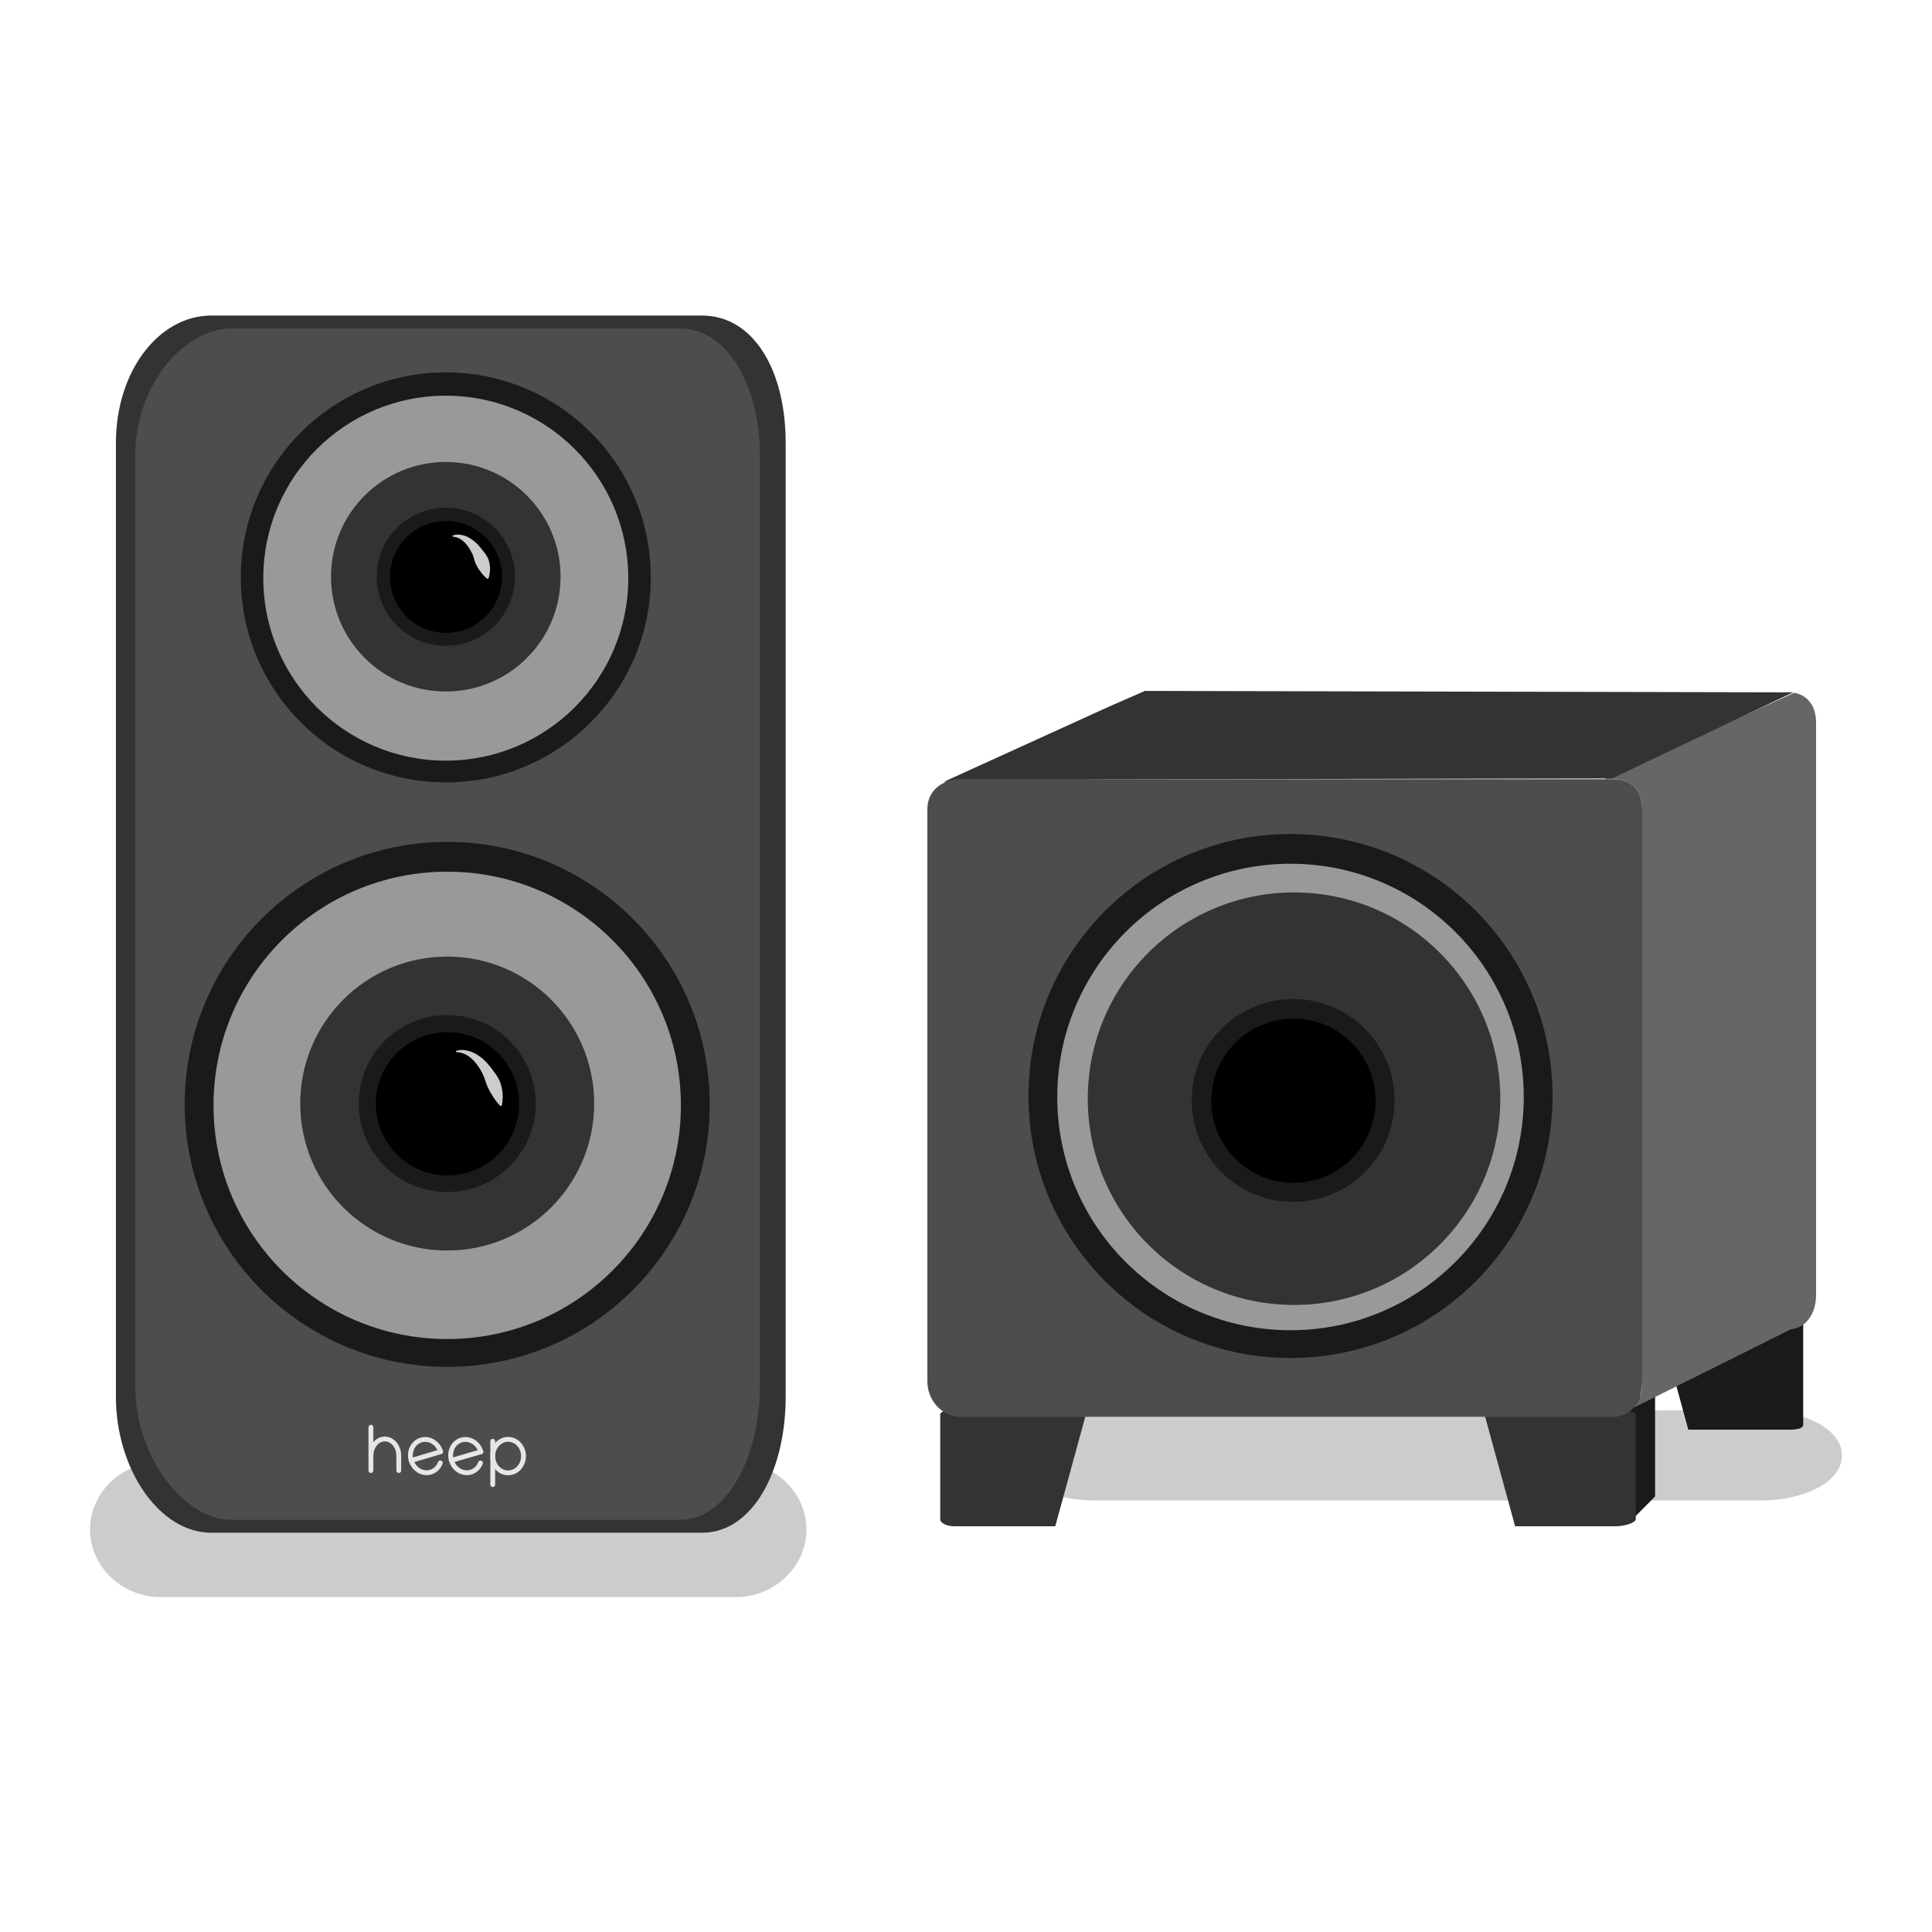
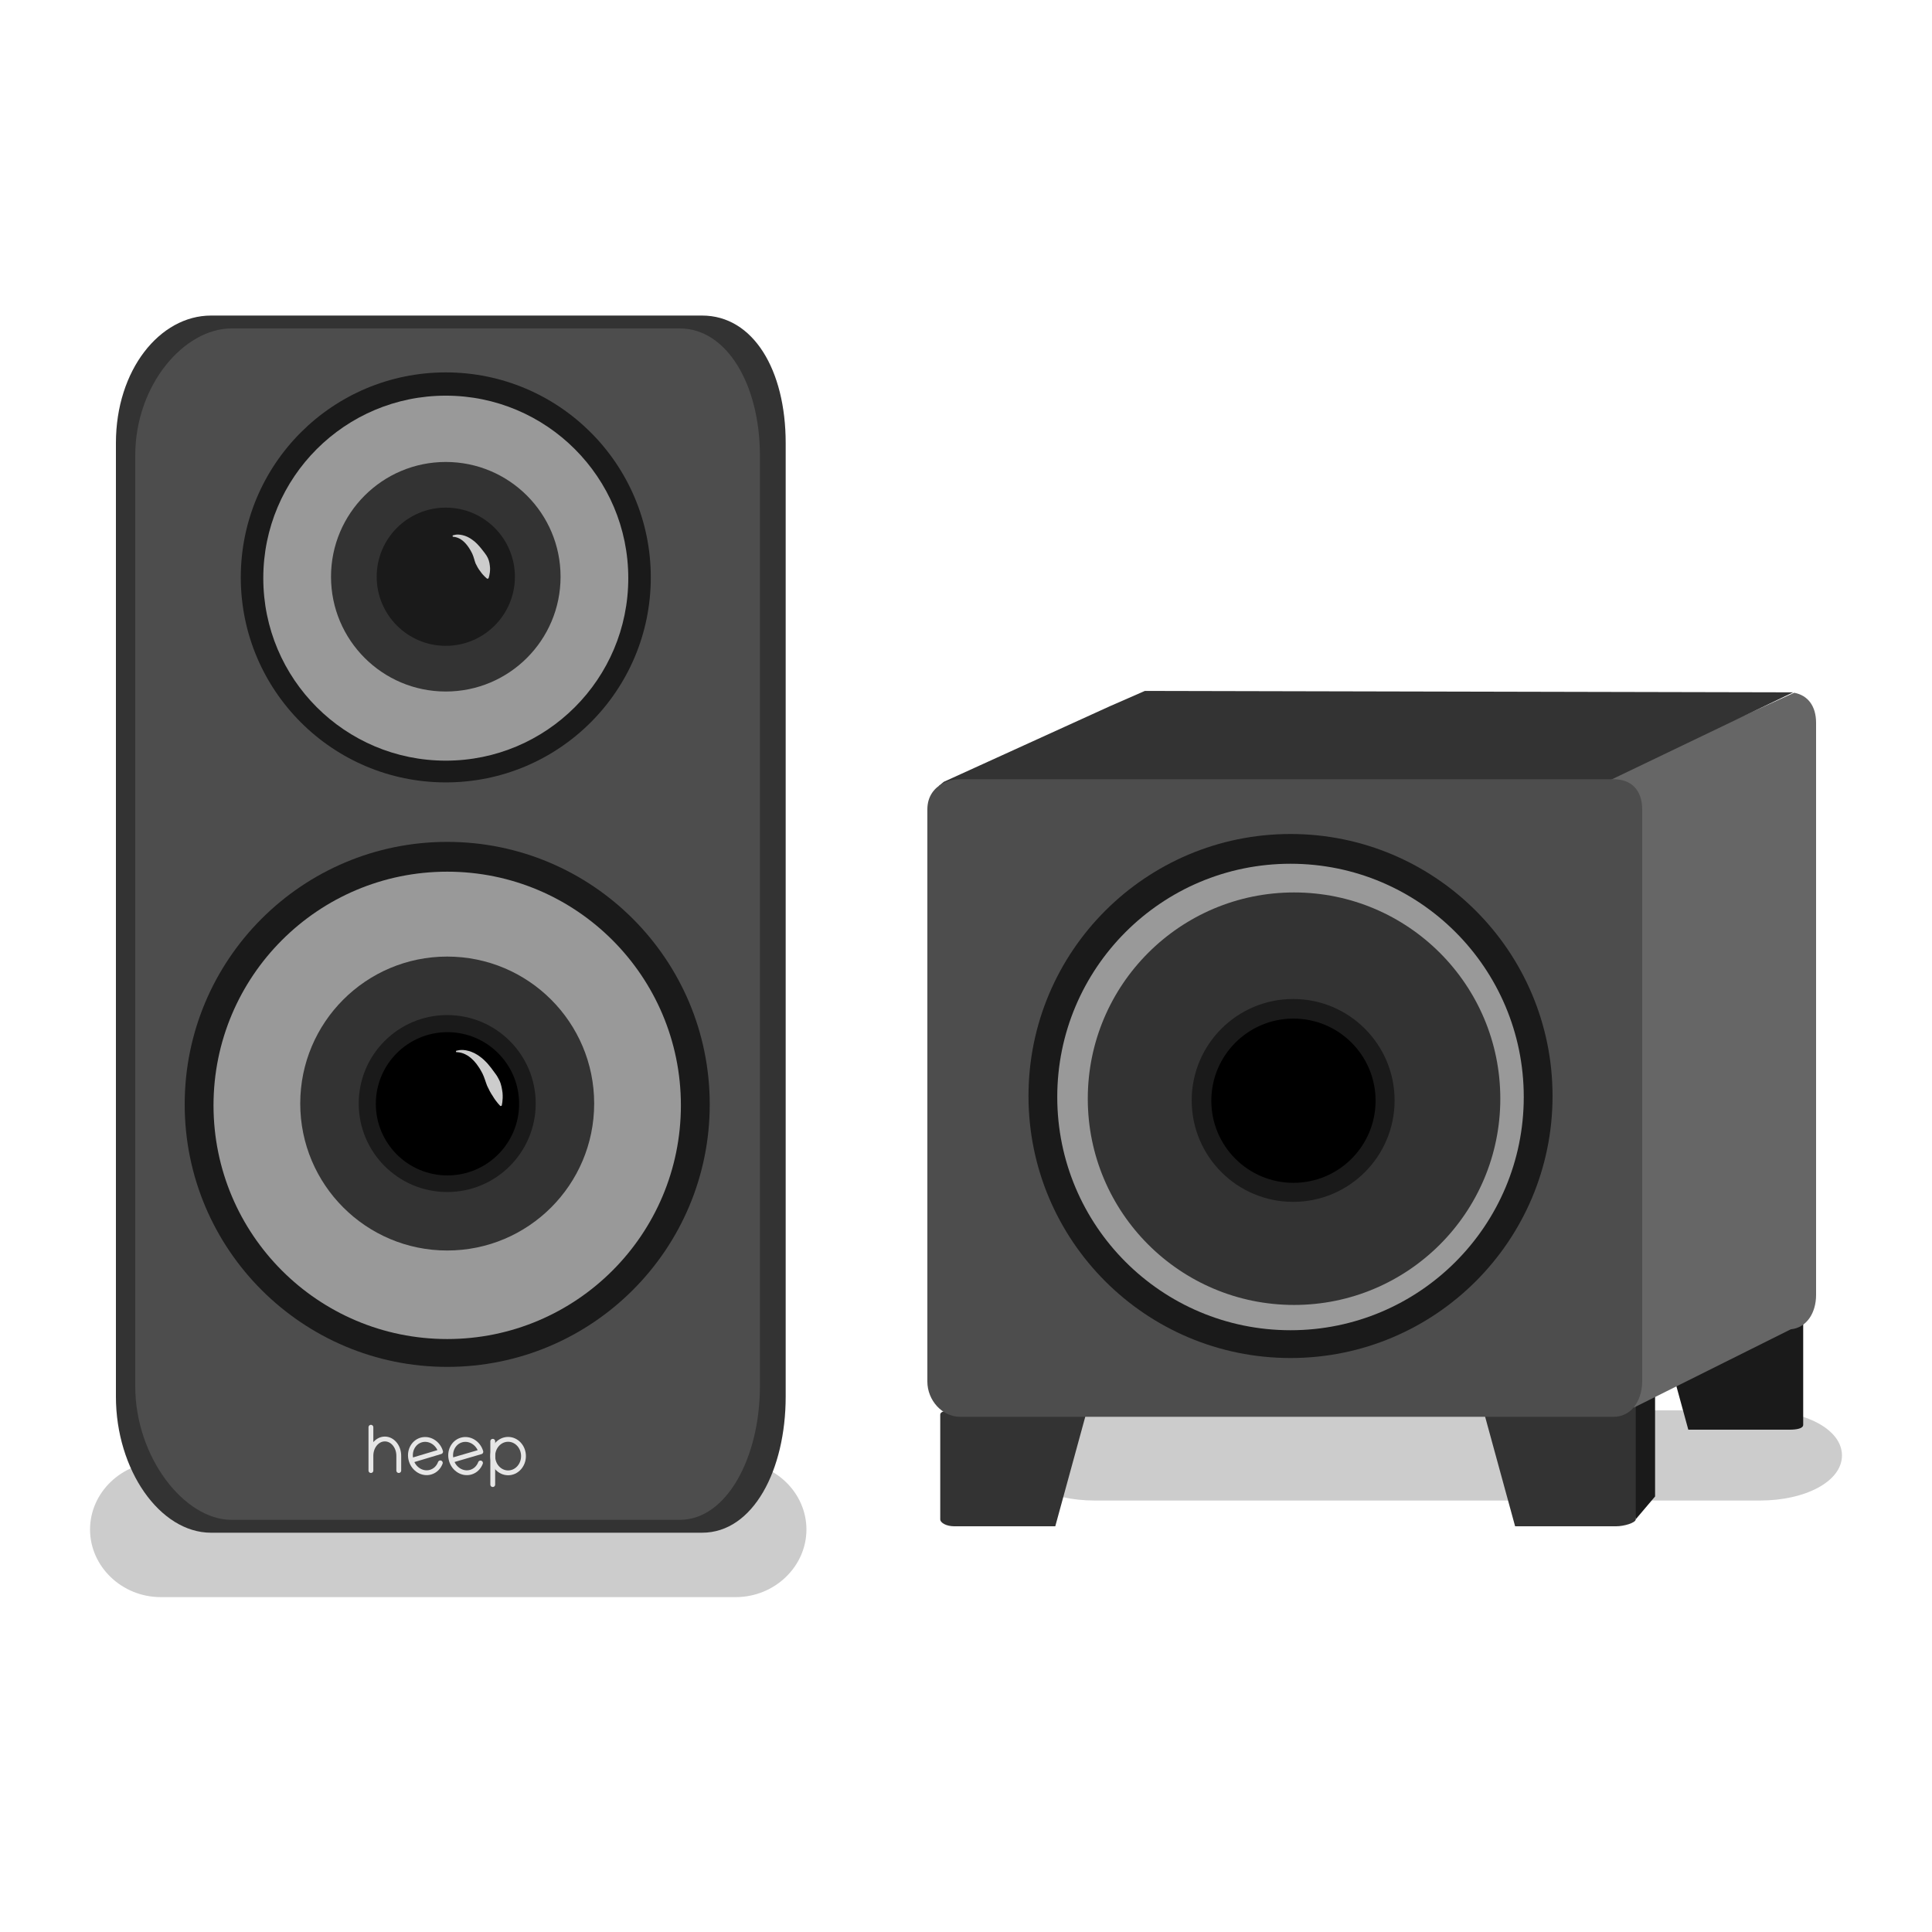
- <svg xmlns="http://www.w3.org/2000/svg" version="1.1" id="Layer_1" x="0px" y="0px" width="300px" height="300px" viewBox="0 0 300 300" enable-background="new 0 0 300 300" xml:space="preserve">
+ <svg xmlns="http://www.w3.org/2000/svg" width="300" height="300">
+   <path fill="#CCCCCC" d="M125.223 237.5c0 5.738-4.923 10.5-10.995 10.5H24.976c-6.072 0-10.995-4.762-10.995-10.5S18.903 227 24.976 227h89.252c6.072 0 10.995 4.762 10.995 10.5z" />
+   <path fill="#333333" d="M122 216.872c0 11.356-5.032 21.128-12.979 21.128H32.769C24.822 238 18 228.229 18 216.872V68.795C18 57.437 24.822 49 32.769 49h76.252C116.968 49 122 57.437 122 68.795v148.077z" />
+   <path fill="#4D4D4D" d="M118 215.242c0 11.083-5.178 20.758-12.435 20.758H35.928C28.671 236 21 226.325 21 215.242V70.754C21 59.671 28.671 51 35.928 51h69.637C112.822 51 118 59.671 118 70.754v144.488z" />
+   <path fill="#1A1A1A" d="M110.207 171.488c0 22.512-18.252 40.762-40.761 40.762-22.517 0-40.767-18.25-40.767-40.762 0-22.513 18.25-40.761 40.767-40.761 22.509.001 40.761 18.249 40.761 40.761z" />
+   <path fill="#999999" d="M105.729 171.641c0 20.039-16.246 36.285-36.285 36.285-20.043 0-36.29-16.246-36.29-36.285 0-20.043 16.247-36.287 36.29-36.287 20.039 0 36.285 16.244 36.285 36.287z" />
+   <circle fill="#333333" cx="69.442" cy="171.357" r="22.821" />
+   <path fill="#1A1A1A" d="M83.185 171.355c0 7.59-6.153 13.742-13.741 13.742-7.591 0-13.742-6.152-13.742-13.742 0-7.586 6.151-13.736 13.742-13.736 7.587 0 13.741 6.152 13.741 13.736z" />
+   <path d="M80.608 171.398c0 6.144-4.982 11.121-11.125 11.121-6.145 0-11.124-4.979-11.124-11.121 0-6.146 4.979-11.125 11.124-11.125 6.143 0 11.125 4.981 11.125 11.125z" />
+   <path fill="#CCCCCC" d="M70.792 163.189s.188-.078.531-.125c.344-.056.854-.039 1.438.125.301.065.598.207.92.351.306.165.631.353.923.591.318.221.591.494.874.775.286.279.513.602.776.908l.706.957c.24.315.413.652.581.983.32.67.41 1.356.493 1.938.1 1.179-.132 2.007-.132 2.007l-.193.051s-.638-.601-1.192-1.55a8.053 8.053 0 0 1-.458-.752c-.145-.272-.279-.563-.423-.854-.242-.611-.417-1.297-.729-1.922-.173-.293-.321-.617-.515-.89-.196-.271-.368-.563-.585-.794-.196-.26-.427-.454-.64-.661-.226-.179-.442-.366-.67-.479a3.326 3.326 0 0 0-1.175-.433c-.308-.051-.483-.034-.483-.034l-.047-.192z" />
  <g>
-     <path fill="#CCCCCC" d="M125.223,237.5c0,5.738-4.923,10.5-10.995,10.5H24.976c-6.072,0-10.995-4.762-10.995-10.5l0,0   c0-5.738,4.922-10.5,10.995-10.5h89.252C120.3,227,125.223,231.762,125.223,237.5L125.223,237.5z" />
-     <g>
-       <g>
-         <path fill="#333333" d="M122,216.872c0,11.357-5.032,21.128-12.979,21.128H32.769C24.822,238,18,228.229,18,216.872V68.795     C18,57.437,24.822,49,32.769,49h76.252C116.968,49,122,57.437,122,68.795V216.872z" />
-         <path fill="#4D4D4D" d="M118,215.242c0,11.083-5.178,20.758-12.435,20.758H35.928C28.671,236,21,226.325,21,215.242V70.754     C21,59.671,28.671,51,35.928,51h69.637C112.822,51,118,59.671,118,70.754V215.242z" />
-       </g>
-       <g>
-         <path fill="#1A1A1A" d="M110.207,171.488c0,22.512-18.252,40.762-40.761,40.762c-22.517,0-40.767-18.25-40.767-40.762     c0-22.513,18.25-40.761,40.767-40.761C91.955,130.728,110.207,148.976,110.207,171.488z" />
-         <path fill="#999999" d="M105.729,171.641c0,20.039-16.246,36.285-36.285,36.285c-20.043,0-36.29-16.246-36.29-36.285     c0-20.043,16.247-36.287,36.29-36.287C89.483,135.354,105.729,151.598,105.729,171.641z" />
-         <g>
-           <circle fill="#333333" cx="69.442" cy="171.357" r="22.821" />
-           <g>
-             <g>
-               <path fill="#1A1A1A" d="M83.185,171.356c0,7.59-6.153,13.742-13.741,13.742c-7.591,0-13.742-6.152-13.742-13.742        c0-7.586,6.151-13.737,13.742-13.737C77.031,157.619,83.185,163.771,83.185,171.356z" />
-               <path d="M80.608,171.399c0,6.143-4.982,11.121-11.125,11.121c-6.145,0-11.124-4.979-11.124-11.121        c0-6.146,4.979-11.126,11.124-11.126C75.626,160.273,80.608,165.254,80.608,171.399z" />
-             </g>
-             <g>
-               <path fill="#CCCCCC" d="M70.792,163.189c0,0,0.188-0.078,0.531-0.124c0.344-0.056,0.854-0.039,1.438,0.125        c0.301,0.065,0.598,0.207,0.92,0.35c0.306,0.165,0.631,0.352,0.923,0.591c0.318,0.22,0.591,0.494,0.874,0.775        c0.286,0.28,0.513,0.602,0.776,0.908c0.237,0.321,0.473,0.642,0.706,0.958c0.24,0.315,0.413,0.652,0.581,0.983        c0.32,0.67,0.41,1.357,0.493,1.938c0.1,1.179-0.132,2.007-0.132,2.007l-0.193,0.051c0,0-0.638-0.6-1.192-1.55        c-0.154-0.231-0.316-0.48-0.458-0.752c-0.145-0.272-0.279-0.562-0.423-0.854c-0.242-0.61-0.417-1.296-0.729-1.921        c-0.173-0.293-0.321-0.618-0.515-0.89c-0.196-0.271-0.368-0.563-0.585-0.794c-0.196-0.26-0.427-0.454-0.64-0.661        c-0.226-0.178-0.442-0.366-0.67-0.479c-0.443-0.268-0.872-0.383-1.175-0.433c-0.308-0.051-0.483-0.034-0.483-0.034        L70.792,163.189z" />
-             </g>
-           </g>
-         </g>
-       </g>
-       <g>
-         <path fill="#1A1A1A" d="M101.055,89.658c0,17.579-14.252,31.832-31.831,31.832c-17.584,0-31.834-14.253-31.834-31.832     c0-17.582,14.25-31.832,31.834-31.832C86.802,57.826,101.055,72.076,101.055,89.658z" />
-         <circle fill="#999999" cx="69.221" cy="89.776" r="28.338" />
-         <g>
-           <circle fill="#333333" cx="69.222" cy="89.556" r="17.822" />
-           <g>
-             <g>
-               <circle fill="#1A1A1A" cx="69.223" cy="89.554" r="10.731" />
-               <circle cx="69.255" cy="89.587" r="8.687" />
-             </g>
-             <g>
-               <path fill="#CCCCCC" d="M70.271,83.155c0,0,0.148-0.068,0.419-0.115c0.273-0.054,0.68-0.052,1.152,0.064        c0.243,0.046,0.484,0.151,0.746,0.259c0.249,0.124,0.513,0.269,0.752,0.454c0.26,0.17,0.483,0.382,0.714,0.604        c0.233,0.219,0.419,0.47,0.635,0.711c0.376,0.502,0.825,0.984,1.065,1.518c0.254,0.533,0.304,1.083,0.342,1.551        c0.028,0.945-0.248,1.617-0.248,1.617l-0.193,0.051c0,0-0.594-0.443-1.076-1.16c-0.284-0.339-0.512-0.771-0.731-1.218        c-0.183-0.469-0.28-1.011-0.508-1.498c-0.125-0.227-0.231-0.481-0.374-0.692c-0.143-0.21-0.267-0.441-0.426-0.622        c-0.143-0.205-0.313-0.358-0.468-0.524c-0.166-0.143-0.326-0.295-0.496-0.389c-0.33-0.22-0.656-0.321-0.889-0.371        c-0.237-0.05-0.373-0.044-0.373-0.044L70.271,83.155z" />
-             </g>
-           </g>
-         </g>
-       </g>
-       <g>
-         <line fill="none" stroke="#E6E6E6" stroke-width="0.75" stroke-linecap="round" stroke-linejoin="round" stroke-miterlimit="10" x1="74.666" y1="225.432" x2="70.091" y2="226.771" />
-         <path fill="none" stroke="#E6E6E6" stroke-width="0.75" stroke-linecap="round" stroke-linejoin="round" stroke-miterlimit="10" d="     M74.611,227.169c-0.257,0.679-0.79,1.221-1.502,1.429c-1.264,0.37-2.615-0.448-3.018-1.827c-0.404-1.38,0.293-2.797,1.557-3.167     c1.264-0.37,2.615,0.448,3.018,1.828" />
-         <line fill="none" stroke="#E6E6E6" stroke-width="0.75" stroke-linecap="round" stroke-linejoin="round" stroke-miterlimit="10" x1="68.416" y1="225.416" x2="63.85" y2="226.786" />
-         <path fill="none" stroke="#E6E6E6" stroke-width="0.75" stroke-linecap="round" stroke-linejoin="round" stroke-miterlimit="10" d="     M68.372,227.153c-0.252,0.682-0.781,1.226-1.491,1.439c-1.261,0.378-2.619-0.431-3.031-1.807     c-0.413-1.376,0.274-2.799,1.536-3.178c1.261-0.377,2.617,0.432,3.031,1.808" />
-         <ellipse fill="none" stroke="#E6E6E6" stroke-width="0.75" stroke-linecap="round" stroke-linejoin="round" stroke-miterlimit="10" cx="78.901" cy="226.102" rx="2.387" ry="2.601" />
-         <line fill="none" stroke="#E6E6E6" stroke-width="0.75" stroke-linecap="round" stroke-linejoin="round" stroke-miterlimit="10" x1="76.514" y1="223.801" x2="76.514" y2="230.527" />
-         <path fill="none" stroke="#E6E6E6" stroke-width="0.75" stroke-linecap="round" stroke-linejoin="round" stroke-miterlimit="10" d="     M57.596,226.049c0-1.438,0.969-2.603,2.163-2.603c1.194,0,2.162,1.165,2.162,2.603v2.299" />
-         <line fill="none" stroke="#E6E6E6" stroke-width="0.75" stroke-linecap="round" stroke-linejoin="round" stroke-miterlimit="10" x1="57.596" y1="228.348" x2="57.596" y2="221.622" />
-       </g>
-     </g>
-     <g>
-       <path fill="#CCCCCC" d="M286.019,226c0,4.05-5.698,7-12.726,7H169.985c-7.028,0-12.726-2.95-12.726-7l0,0    c0-4.049,5.697-7,12.726-7h103.308C280.32,219,286.019,221.951,286.019,226L286.019,226z" />
-       <g>
-         <path fill="#333333" d="M168.778,219.051L163.863,237h-15.695c-1.198,0-2.168-0.527-2.168-1.09v-16.233     c0-0.563,0.97-0.677,2.168-0.677h19.511C168.179,219,168.533,218.918,168.778,219.051z" />
-         <polyline fill="#1A1A1A" points="252.861,236.54 257,232.37 257,216.217 250.439,217.44    " />
-         <path fill="#1A1A1A" d="M257.245,204.051L262.159,222h15.696c1.197,0,2.145-0.196,2.145-0.759v-16.234     c0-0.563-0.947-1.007-2.145-1.007h-19.511C257.844,204,257.489,203.918,257.245,204.051z" />
-         <path fill="#333333" d="M230.352,219.051L235.266,237h15.696c1.197,0,3.038-0.527,3.038-1.09v-16.233     c0-0.563-1.841-0.677-3.038-0.677H231.45C230.95,219,230.596,218.918,230.352,219.051z" />
-         <g>
-           <g>
-             <g>
-               <path fill="#666666" d="M282,112.237v88.834c0,2.786-1.453,5.098-3.924,5.342l-24.41,12.176        c0.867-0.979,1.334-2.445,1.334-4.071v-88.834c0-2.959-1.666-4.684-4.417-4.684h-1.479l29.497-13.428        C280.729,107.963,282,109.645,282,112.237z" />
-             </g>
-             <polygon fill="#333333" points="278.442,107.506 250.327,120.867 250.303,120.879 171.664,121.012 146.543,121.405        146.543,121.405 172.324,109.669 177.775,107.285      " />
-             <path fill="#4D4D4D" d="M255,125.684v88.834c0,1.626-0.547,3.15-1.414,4.129c-0.695,0.807-1.78,1.354-3.003,1.354H149.072       c-2.75,0-5.072-2.537-5.072-5.482v-88.834c0-2.029,1.07-3.467,2.769-4.212c0.794-0.354,1.437-0.472,2.303-0.472h101.511       C253.334,121,255,122.724,255,125.684z" />
-           </g>
-           <path fill="#1A1A1A" d="M241.078,170.189c0,22.469-18.218,40.684-40.684,40.684c-22.476,0-40.69-18.215-40.69-40.684      c0-22.471,18.215-40.685,40.69-40.685C222.86,129.505,241.078,147.719,241.078,170.189z" />
-           <path fill="#999999" d="M236.609,170.341c0,20.001-16.216,36.216-36.216,36.216c-20.007,0-36.222-16.215-36.222-36.216      c0-20.004,16.215-36.218,36.222-36.218C220.394,134.123,236.609,150.336,236.609,170.341z" />
-           <path fill="#333333" d="M232.967,170.605c0,17.688-14.339,32.027-32.025,32.027c-17.692,0-32.032-14.339-32.032-32.027      c0-17.686,14.34-32.026,32.032-32.026C218.628,138.58,232.967,152.92,232.967,170.605z" />
-           <path fill="#1A1A1A" d="M216.552,170.872c0,8.701-7.054,15.753-15.752,15.753c-8.701,0-15.754-7.052-15.754-15.753      c0-8.696,7.053-15.749,15.754-15.749C209.498,155.123,216.552,162.176,216.552,170.872z" />
-           <path d="M213.599,170.92c0,7.042-5.711,12.749-12.754,12.749c-7.044,0-12.751-5.707-12.751-12.749      c0-7.045,5.707-12.754,12.751-12.754C207.888,158.166,213.599,163.875,213.599,170.92z" />
-         </g>
-       </g>
-     </g>
+     <path fill="#1A1A1A" d="M101.055 89.658c0 17.579-14.252 31.832-31.831 31.832-17.584 0-31.834-14.253-31.834-31.832 0-17.582 14.25-31.832 31.834-31.832 17.578 0 31.831 14.25 31.831 31.832z" />
+     <circle fill="#999999" cx="69.221" cy="89.776" r="28.338" />
+     <circle fill="#333333" cx="69.222" cy="89.556" r="17.822" />
+     <circle cx="69.255" cy="89.587" r="8.687" />
+     <circle fill="#1A1A1A" cx="69.223" cy="89.554" r="10.731" />
+     <path fill="#CCCCCC" d="M70.271 83.155s.148-.068.419-.115c.273-.054.68-.052 1.152.064.243.046.484.151.746.259.249.124.513.269.752.454.26.17.483.382.714.604.233.219.419.47.635.711.376.502.825.984 1.065 1.518.254.533.304 1.083.342 1.551.028.945-.248 1.617-.248 1.617l-.193.051s-.594-.443-1.076-1.16c-.284-.339-.512-.771-.731-1.218-.183-.469-.28-1.011-.508-1.498-.125-.227-.231-.481-.374-.692-.143-.21-.267-.441-.426-.622-.143-.205-.313-.358-.468-.524-.166-.143-.326-.295-.496-.389a2.573 2.573 0 0 0-.889-.371c-.237-.05-.373-.044-.373-.044l-.043-.196z" />
+   </g>
+   <g fill="none" stroke="#E6E6E6" stroke-width=".75" stroke-linecap="round" stroke-linejoin="round" stroke-miterlimit="10">
+     <path d="M74.666 225.432l-4.575 1.339M74.611 227.169c-.257.679-.79 1.222-1.502 1.429-1.264.37-2.615-.447-3.018-1.826-.404-1.381.293-2.797 1.557-3.168 1.264-.369 2.615.448 3.018 1.828M68.416 225.416l-4.566 1.37M68.372 227.152c-.252.683-.781 1.227-1.491 1.439-1.261.379-2.619-.431-3.031-1.807-.413-1.376.274-2.799 1.536-3.178 1.261-.377 2.617.432 3.031 1.808" />
+     <ellipse cx="78.901" cy="226.102" rx="2.387" ry="2.601" />
+     <path d="M76.514 223.801v6.726M57.596 226.049c0-1.438.969-2.604 2.163-2.604s2.162 1.166 2.162 2.604v2.299M57.596 228.348v-6.726" />
+   </g>
+   <path fill="#CCCCCC" d="M286.02 226c0 4.05-5.699 7-12.727 7H169.984c-7.027 0-12.726-2.95-12.726-7 0-4.049 5.697-7 12.726-7h103.309c7.027 0 12.727 2.951 12.727 7z" />
+   <g>
+     <path fill="#333333" d="M168.777 219.051L163.863 237h-15.695c-1.198 0-2.168-.527-2.168-1.09v-16.233c0-.563.97-.677 2.168-.677h19.512c.5 0 .853-.082 1.097.051z" />
+     <path fill="#1A1A1A" d="M254 235.91l3-3.54v-16.153l-6.561 1.222M257.245 204.051L262.159 222h15.696c1.196 0 2.145-.195 2.145-.759v-16.234c0-.563-.947-1.007-2.145-1.007h-19.512c-.499 0-.854-.082-1.098.051z" />
+     <path fill="#333333" d="M230.352 219.051L235.266 237h15.696c1.197 0 3.038-.527 3.038-1.09V217.5c-.334-1.088-1.841 1.5-3.038 1.5H231.45c-.5 0-.854-.082-1.098.051z" />
+     <path fill="#666666" d="M282 112.237v88.833c0 2.787-1.453 5.099-3.924 5.343l-24.41 12.176c.867-.979-4.041-91.589-4.041-91.589 0-2.959-.521-6-.521-6l29.498-13.428c2.127.391 3.398 2.073 3.398 4.665z" />
+     <path fill="#333333" d="M278.441 107.506l-29.337 14.077-103.345.479.784-.657 25.781-11.736 5.451-2.384z" />
+     <path fill="#4D4D4D" d="M255 125.684v88.833c0 1.627-.547 3.15-1.414 4.129a3.966 3.966 0 0 1-3.003 1.354H149.072c-2.75 0-5.072-2.537-5.072-5.481v-88.834c0-2.029 1.07-3.467 2.769-4.212.794-.354 1.437-.472 2.303-.472h101.511c2.751-.001 4.417 1.723 4.417 4.683z" />
+     <path fill="#1A1A1A" d="M241.078 170.189c0 22.469-18.219 40.684-40.684 40.684-22.477 0-40.69-18.215-40.69-40.684 0-22.472 18.215-40.686 40.69-40.686 22.465.002 40.684 18.216 40.684 40.686z" />
+     <path fill="#999999" d="M236.609 170.341c0 20.001-16.217 36.216-36.217 36.216-20.007 0-36.222-16.215-36.222-36.216 0-20.004 16.215-36.218 36.222-36.218 20.003 0 36.217 16.213 36.217 36.218z" />
+     <path fill="#333333" d="M232.967 170.605c0 17.688-14.339 32.026-32.025 32.026-17.691 0-32.031-14.339-32.031-32.026 0-17.687 14.34-32.026 32.031-32.026 17.686.001 32.025 14.341 32.025 32.026z" />
+     <path fill="#1A1A1A" d="M216.552 170.872c0 8.701-7.054 15.753-15.752 15.753-8.7 0-15.754-7.052-15.754-15.753 0-8.696 7.054-15.749 15.754-15.749 8.698 0 15.752 7.053 15.752 15.749z" />
+     <path d="M213.6 170.92c0 7.042-5.711 12.749-12.754 12.749-7.045 0-12.752-5.707-12.752-12.749 0-7.045 5.707-12.754 12.752-12.754 7.043 0 12.754 5.709 12.754 12.754z" />
  </g>
</svg>
